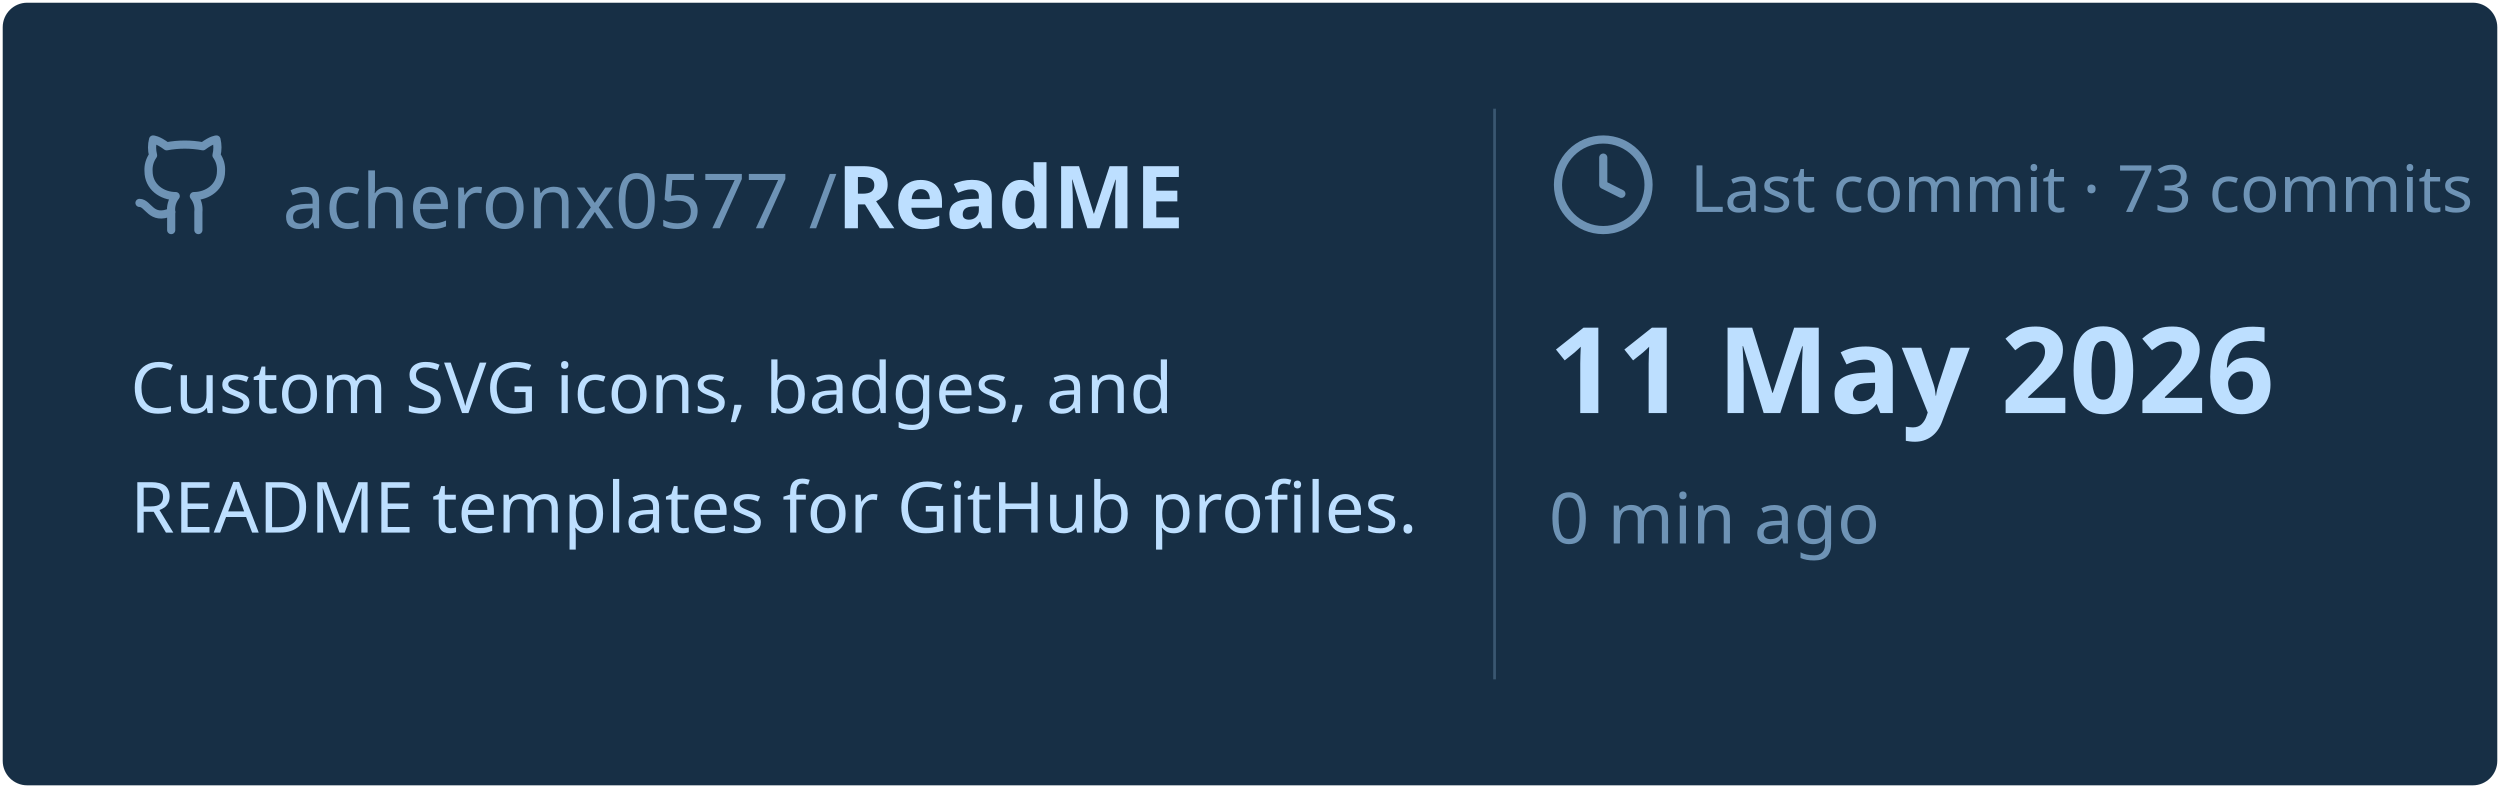
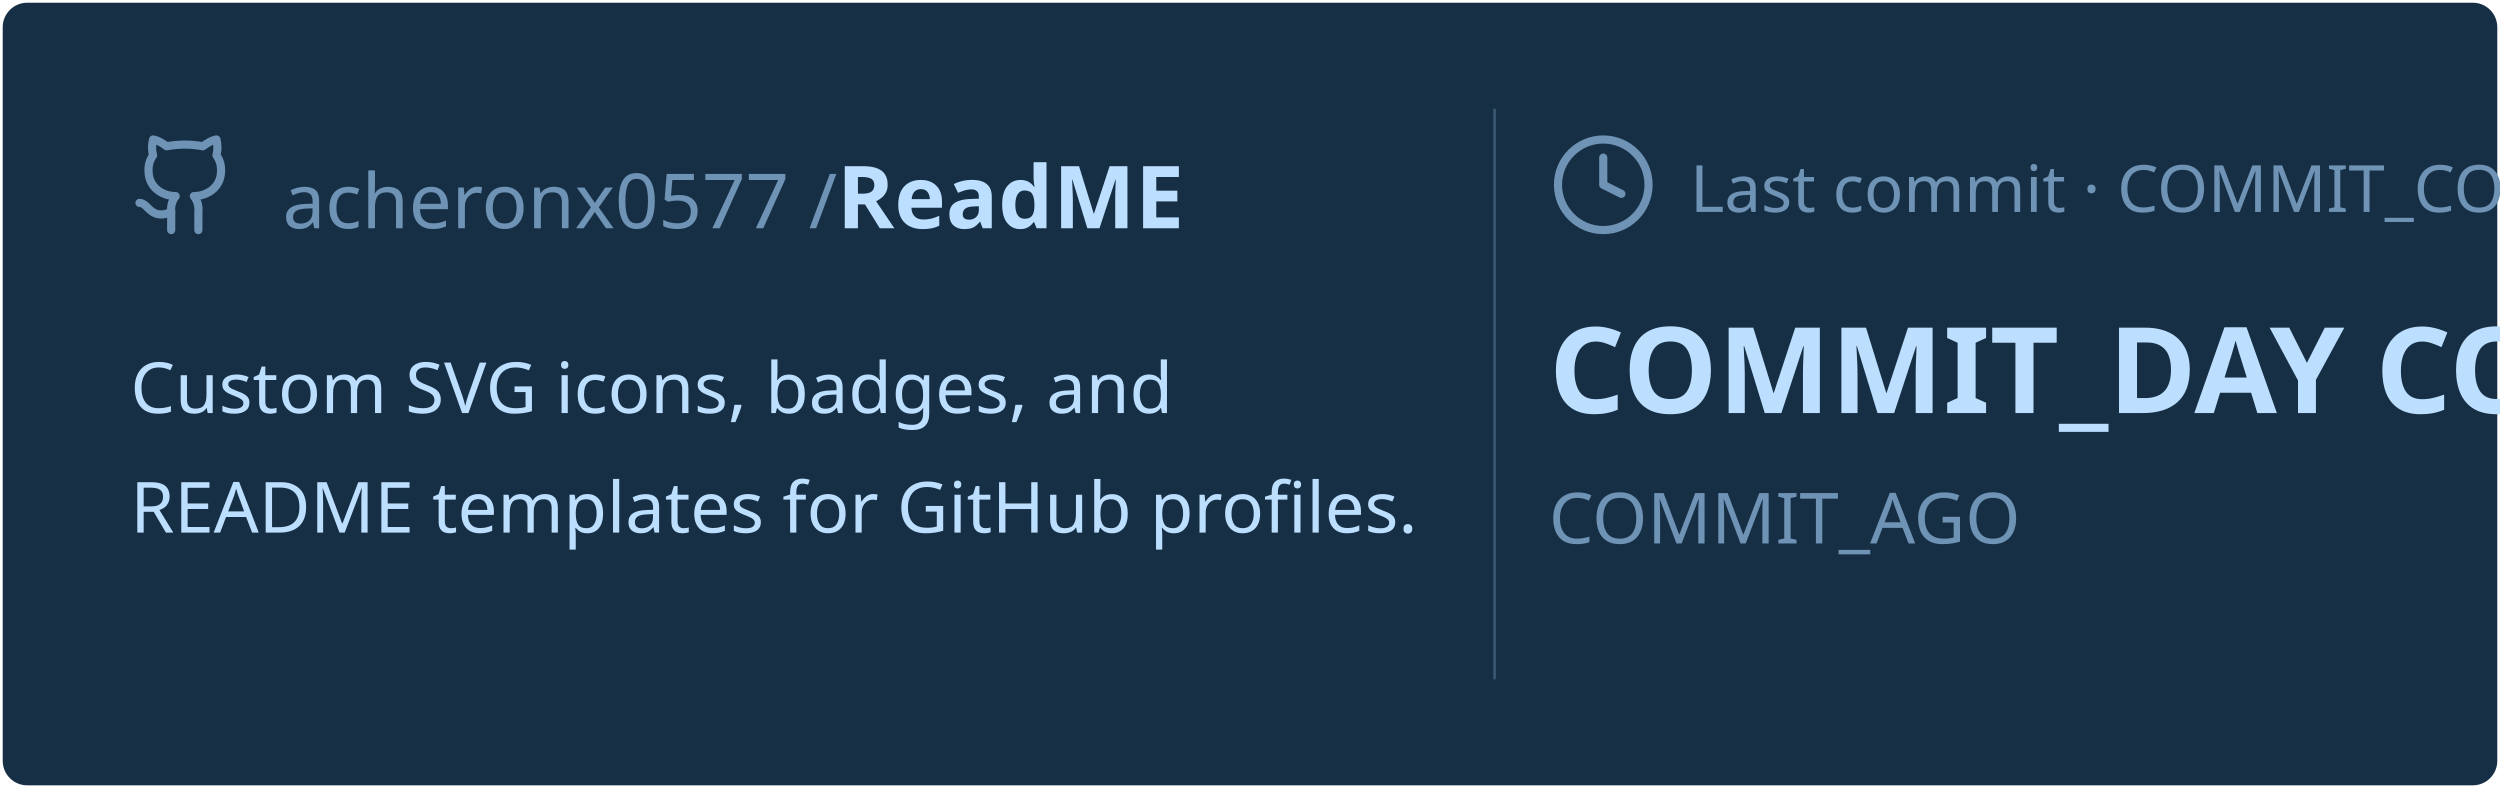
<svg xmlns="http://www.w3.org/2000/svg" viewBox="0 0 460 145" width="460px" height="145px">
  <rect stroke="#000000" stroke-opacity="0" fill="#172F45" rx="4.5" x="0.5" y="0.5" width="459" height="144" />
  <g transform="translate(24, 42)">
    <svg x="0" y="-18" width="20" height="20" viewBox="0 0 24 24" fill="none" stroke="#6E93B5" stroke-width="1.8" stroke-linecap="round" stroke-linejoin="round">
      <path d="M15 22v-4a4.8 4.8 0 0 0-1-3.5c3 0 6-2 6-5.5.08-1.25-.27-2.48-1-3.5.28-1.15.28-2.35 0-3.5 0 0-1 0-3 1.5-2.64-.5-5.36-.5-8 0C6 2 5 2 5 2c-.3 1.15-.3 2.35 0 3.5A5.403 5.403 0 0 0 4 9c0 3.5 3 5.5 6 5.5-.39.49-.68 1.05-.85 1.65-.17.6-.22 1.23-.15 1.85v4" />
      <path d="M9 18c-4.51 2-5-2-7-2" />
    </svg>
    <text x="28" y="0" font-family="&quot;Segoe UI&quot;, Ubuntu, sans-serif" font-size="14" font-weight="400" fill="#6E93B5">acheronx0577 /</text>
    <text x="130" y="0" font-family="&quot;Segoe UI&quot;, Ubuntu, sans-serif" font-size="16" font-weight="700" fill="#BDDFFF">ReadME</text>
  </g>
  <text x="24" y="76" font-family="&quot;Segoe UI&quot;, Ubuntu, sans-serif" font-size="13" font-weight="400" fill="#BDDFFF">Custom SVG icons, badges, and</text>
  <text x="24" y="98" font-family="&quot;Segoe UI&quot;, Ubuntu, sans-serif" font-size="13" font-weight="400" fill="#BDDFFF">README templates for GitHub profiles.</text>
  <line x1="275" y1="20" x2="275" y2="125" stroke="#6E93B5" stroke-width="0.5" stroke-opacity="0.4" />
  <svg x="285" y="24" width="20" height="20" viewBox="0 0 24 24" fill="none" stroke="#6E93B5" stroke-width="1.8" stroke-linecap="round" stroke-linejoin="round">
    <circle cx="12" cy="12" r="10" />
    <polyline points="12 6 12 12 16 14" />
  </svg>
-   <text x="311" y="39" font-family="&quot;Segoe UI&quot;, Ubuntu, sans-serif" font-size="12" font-weight="400" fill="#6E93B5">Last commit · 73 commits</text>
-   <text x="285" y="76" font-family="&quot;Segoe UI&quot;, Ubuntu, sans-serif" font-size="22" font-weight="700" fill="#BDDFFF">11 May 2026</text>
-   <text x="285" y="100" font-family="&quot;Segoe UI&quot;, Ubuntu, sans-serif" font-size="13" font-weight="400" fill="#6E93B5">0 min ago</text>
+   <text x="311" y="39" font-family="&quot;Segoe UI&quot;, Ubuntu, sans-serif" font-size="12" font-weight="400" fill="#6E93B5">Last commit · COMMIT_COUNT commits</text>
+   <text x="285" y="76" font-family="&quot;Segoe UI&quot;, Ubuntu, sans-serif" font-size="22" font-weight="700" fill="#BDDFFF">COMMIT_DAY COMMIT_MON COMMIT_YEAR</text>
+   <text x="285" y="100" font-family="&quot;Segoe UI&quot;, Ubuntu, sans-serif" font-size="13" font-weight="400" fill="#6E93B5">COMMIT_AGO</text>
</svg>
